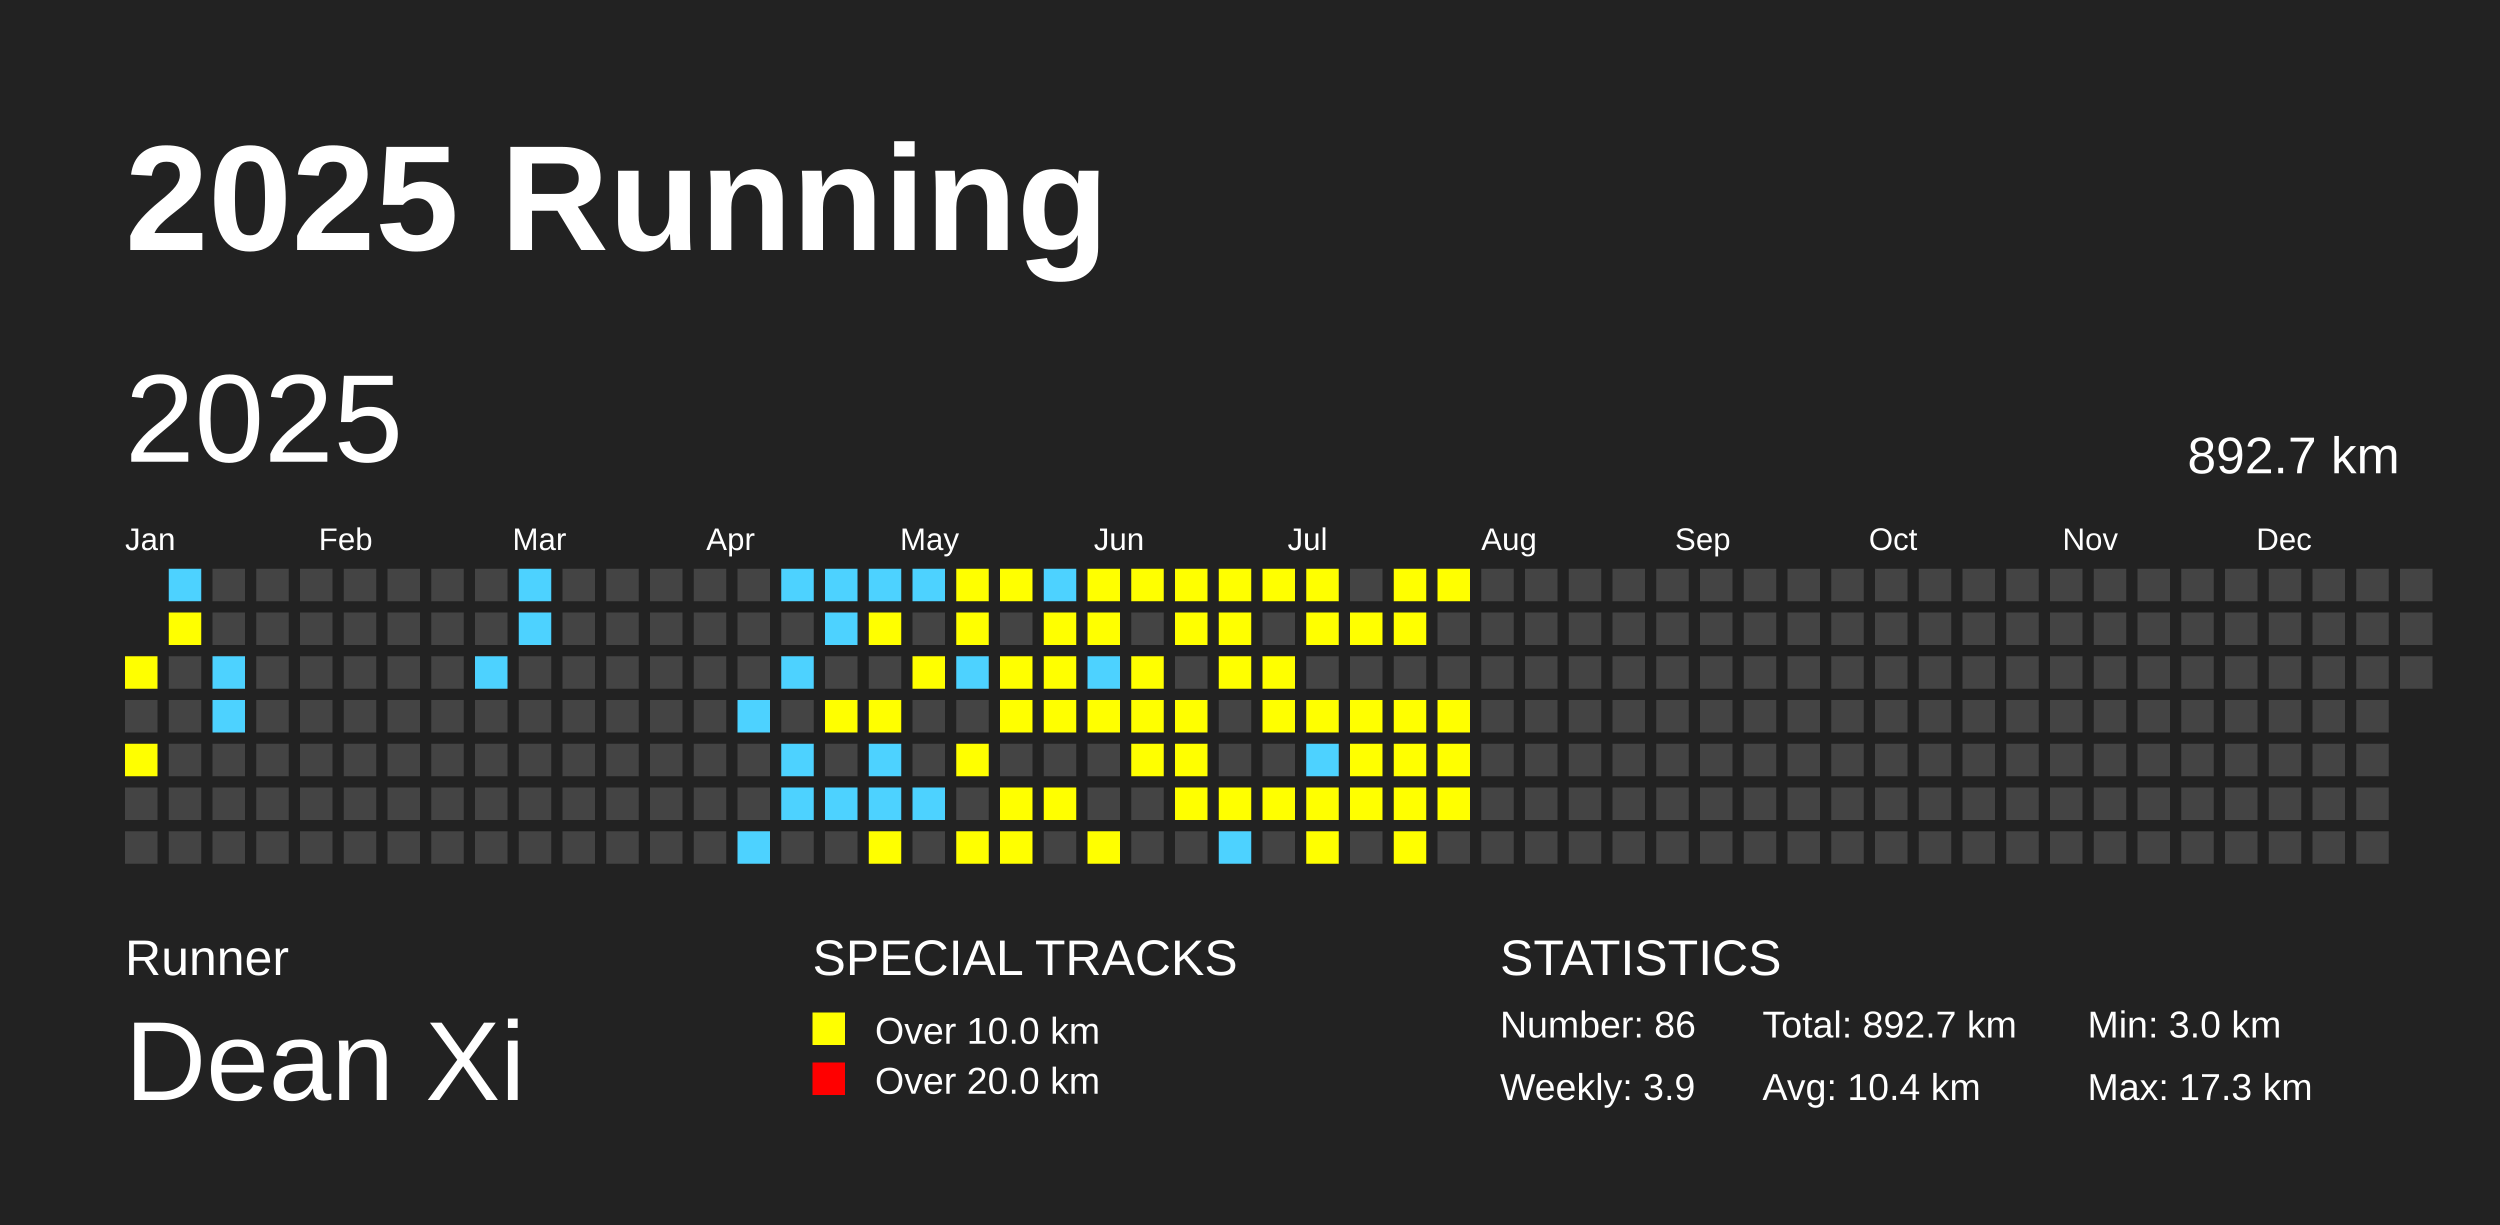
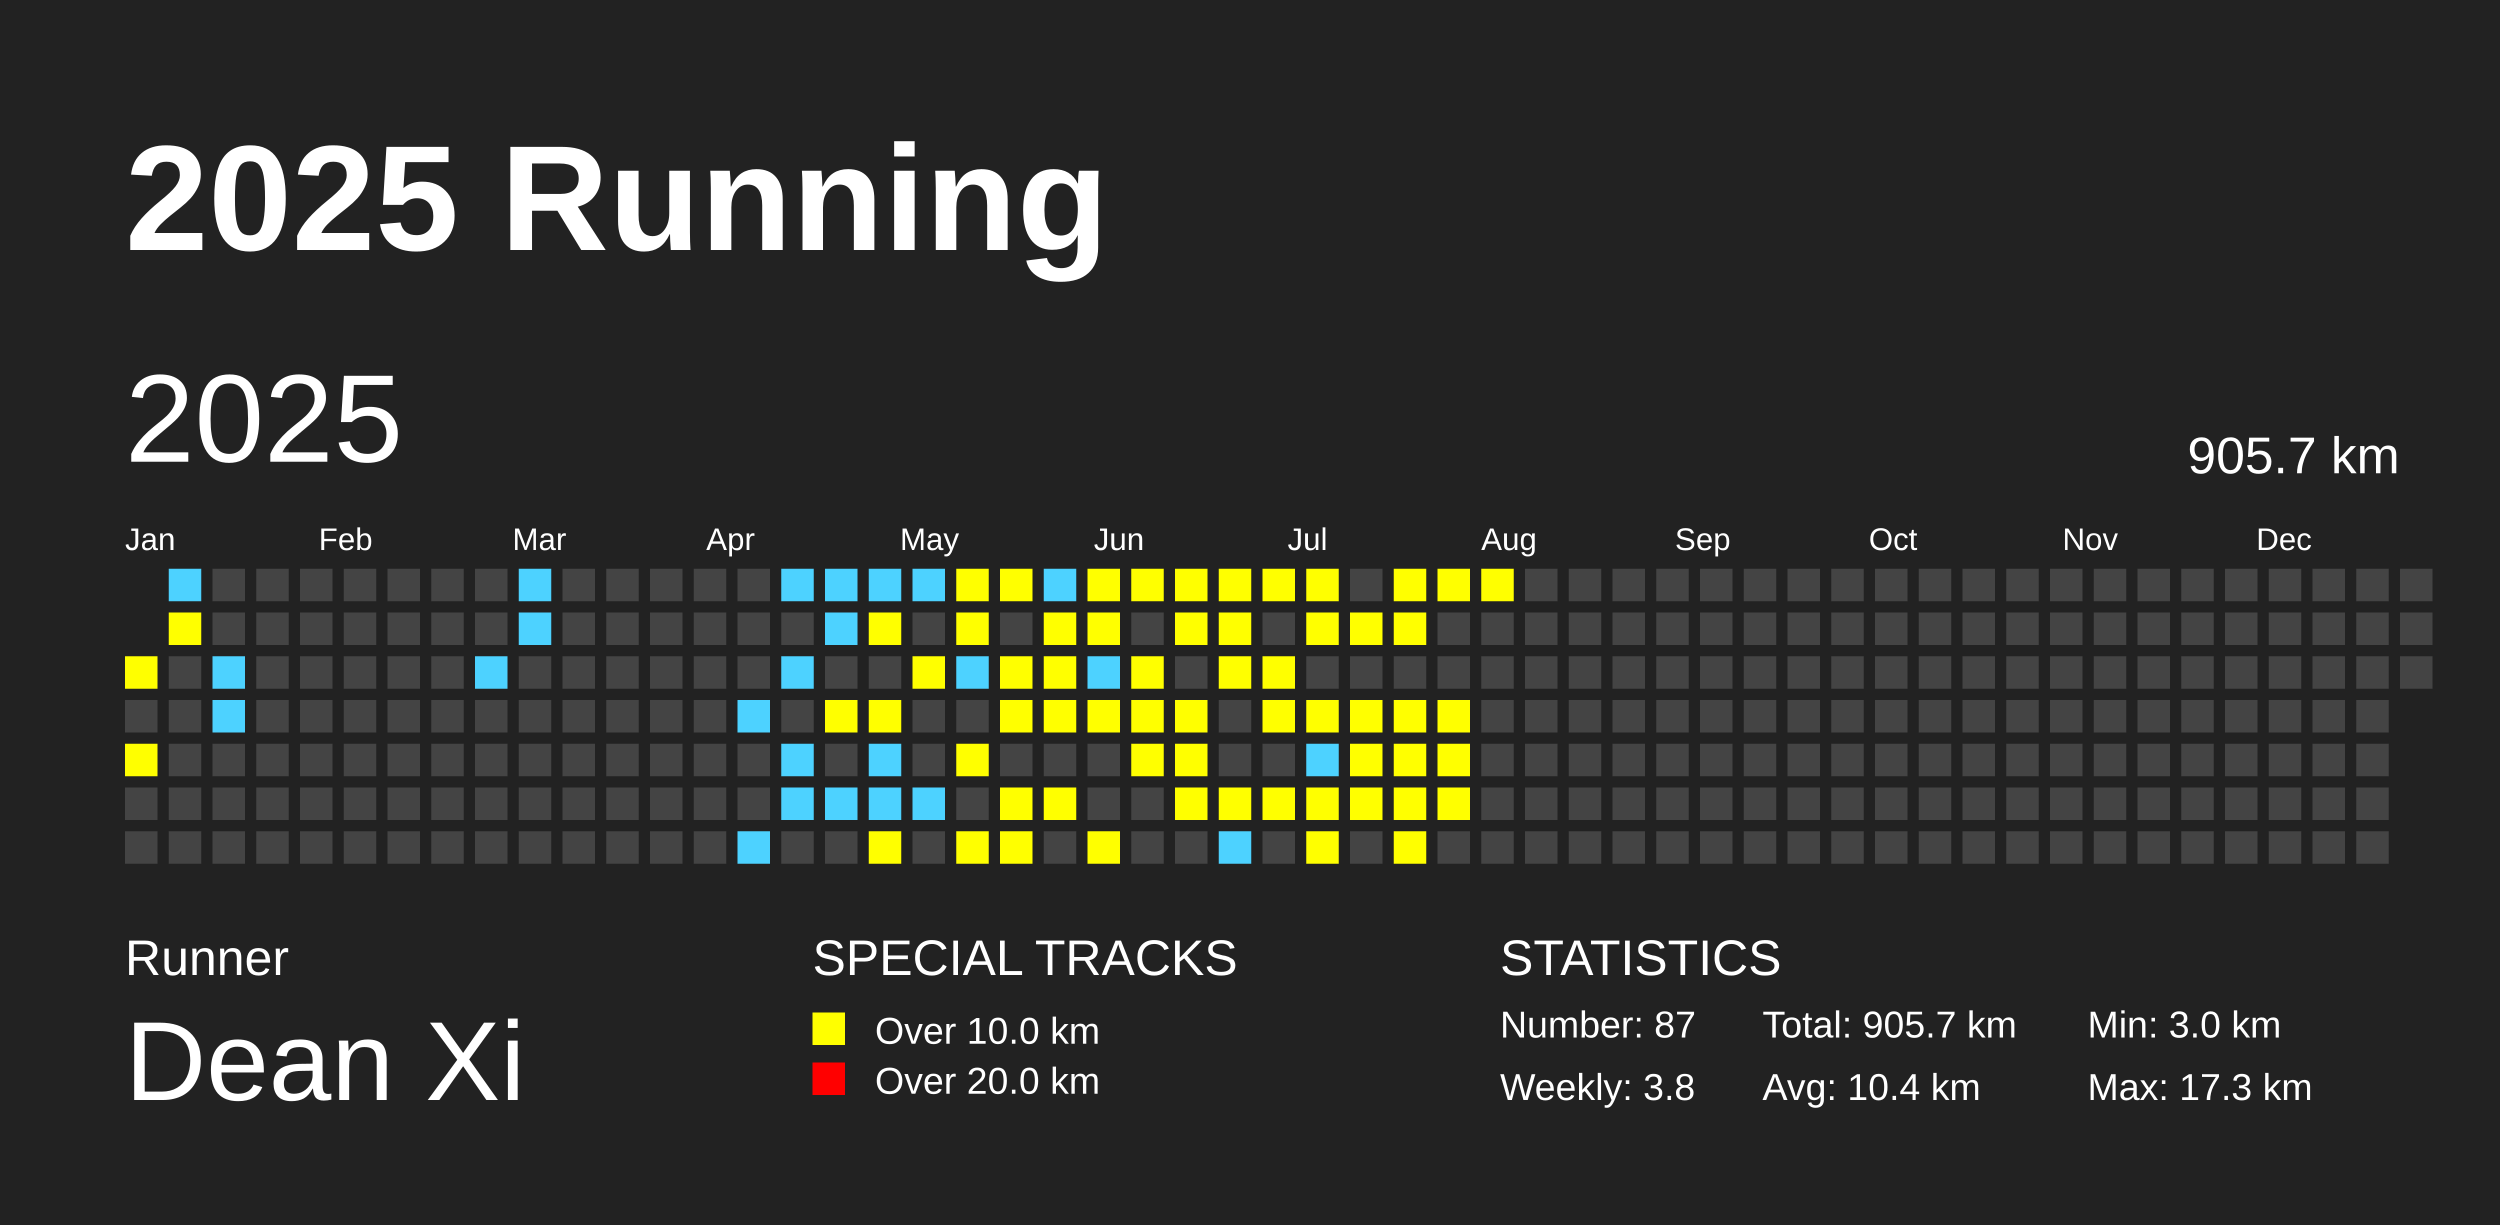
<svg xmlns="http://www.w3.org/2000/svg" baseProfile="full" height="98mm" version="1.1" viewBox="0,0,200,98" width="200mm">
  <defs />
  <rect fill="#222222" height="98" width="200" x="0" y="0" />
  <text fill="#FFFFFF" style="font-size:12px; font-family:Arial; font-weight:bold;" x="10" y="20">2025 Running</text>
  <text fill="#FFFFFF" style="font-size:4px; font-family:Arial" x="10" y="78">Runner</text>
  <text fill="#FFFFFF" style="font-size:9px; font-family:Arial" x="10" y="88">Dean Xi</text>
  <text fill="#FFFFFF" style="font-size:4px; font-family:Arial" x="65" y="78">SPECIAL TRACKS</text>
  <rect fill="yellow" height="2.6" width="2.6" x="65" y="81" />
  <text fill="#FFFFFF" style="font-size:3px; font-family:Arial" x="70" y="83.5">Over 10.0 km</text>
  <rect fill="red" height="2.6" width="2.6" x="65" y="85" />
  <text fill="#FFFFFF" style="font-size:3px; font-family:Arial" x="70" y="87.5">Over 20.0 km</text>
  <text fill="#FFFFFF" style="font-size:4px; font-family:Arial" x="120" y="78">STATISTICS</text>
-   <text fill="#FFFFFF" style="font-size:3px; font-family:Arial" x="120" y="83">Number: 86</text>
-   <text fill="#FFFFFF" style="font-size:3px; font-family:Arial" x="120" y="88">Weekly: 3.9</text>
-   <text fill="#FFFFFF" style="font-size:3px; font-family:Arial" x="141" y="83">Total: 892.7 km</text>
+   <text fill="#FFFFFF" style="font-size:3px; font-family:Arial" x="120" y="83">Number: 87</text>
+   <text fill="#FFFFFF" style="font-size:3px; font-family:Arial" x="120" y="88">Weekly: 3.8</text>
+   <text fill="#FFFFFF" style="font-size:3px; font-family:Arial" x="141" y="83">Total: 905.7 km</text>
  <text fill="#FFFFFF" style="font-size:3px; font-family:Arial" x="141" y="88">Avg: 10.4 km</text>
  <text fill="#FFFFFF" style="font-size:3px; font-family:Arial" x="167" y="83">Min: 3.0 km</text>
  <text fill="#FFFFFF" style="font-size:3px; font-family:Arial" x="167" y="88">Max: 17.3 km</text>
  <text dominant-baseline="hanging" fill="#FFFFFF" style="font-size:10.0px; font-family:Arial;" x="10" y="30">2025</text>
-   <text dominant-baseline="hanging" fill="#FFFFFF" style="font-size:4.125px; font-family:Arial;" x="175" y="35">892.7 km</text>
+   <text dominant-baseline="hanging" fill="#FFFFFF" style="font-size:4.125px; font-family:Arial;" x="175" y="35">905.7 km</text>
  <text fill="#FFFFFF" style="font-size:2.5px; font-family:Arial" x="10.0" y="44">Jan</text>
  <text fill="#FFFFFF" style="font-size:2.5px; font-family:Arial" x="25.5" y="44">Feb</text>
  <text fill="#FFFFFF" style="font-size:2.5px; font-family:Arial" x="41.0" y="44">Mar</text>
  <text fill="#FFFFFF" style="font-size:2.5px; font-family:Arial" x="56.5" y="44">Apr</text>
  <text fill="#FFFFFF" style="font-size:2.5px; font-family:Arial" x="72.0" y="44">May</text>
  <text fill="#FFFFFF" style="font-size:2.5px; font-family:Arial" x="87.5" y="44">Jun</text>
  <text fill="#FFFFFF" style="font-size:2.5px; font-family:Arial" x="103.0" y="44">Jul</text>
  <text fill="#FFFFFF" style="font-size:2.5px; font-family:Arial" x="118.5" y="44">Aug</text>
  <text fill="#FFFFFF" style="font-size:2.5px; font-family:Arial" x="134.0" y="44">Sep</text>
  <text fill="#FFFFFF" style="font-size:2.5px; font-family:Arial" x="149.5" y="44">Oct</text>
  <text fill="#FFFFFF" style="font-size:2.5px; font-family:Arial" x="165.0" y="44">Nov</text>
  <text fill="#FFFFFF" style="font-size:2.5px; font-family:Arial" x="180.5" y="44">Dec</text>
  <rect fill="yellow" height="2.6" width="2.6" x="10.0" y="52.5" />
  <rect fill="#444444" height="2.6" width="2.6" x="10.0" y="56.0" />
  <rect fill="yellow" height="2.6" width="2.6" x="10.0" y="59.5" />
  <rect fill="#444444" height="2.6" width="2.6" x="10.0" y="63.0" />
  <rect fill="#444444" height="2.6" width="2.6" x="10.0" y="66.5" />
  <rect fill="#4DD2FF" height="2.6" width="2.6" x="13.5" y="45.5" />
  <rect fill="yellow" height="2.6" width="2.6" x="13.5" y="49.0" />
  <rect fill="#444444" height="2.6" width="2.6" x="13.5" y="52.5" />
  <rect fill="#444444" height="2.6" width="2.6" x="13.5" y="56.0" />
  <rect fill="#444444" height="2.6" width="2.6" x="13.5" y="59.5" />
  <rect fill="#444444" height="2.6" width="2.6" x="13.5" y="63.0" />
  <rect fill="#444444" height="2.6" width="2.6" x="13.5" y="66.5" />
  <rect fill="#444444" height="2.6" width="2.6" x="17.0" y="45.5" />
  <rect fill="#444444" height="2.6" width="2.6" x="17.0" y="49.0" />
  <rect fill="#4DD2FF" height="2.6" width="2.6" x="17.0" y="52.5" />
  <rect fill="#4DD2FF" height="2.6" width="2.6" x="17.0" y="56.0" />
  <rect fill="#444444" height="2.6" width="2.6" x="17.0" y="59.5" />
  <rect fill="#444444" height="2.6" width="2.6" x="17.0" y="63.0" />
  <rect fill="#444444" height="2.6" width="2.6" x="17.0" y="66.5" />
  <rect fill="#444444" height="2.6" width="2.6" x="20.5" y="45.5" />
  <rect fill="#444444" height="2.6" width="2.6" x="20.5" y="49.0" />
  <rect fill="#444444" height="2.6" width="2.6" x="20.5" y="52.5" />
  <rect fill="#444444" height="2.6" width="2.6" x="20.5" y="56.0" />
  <rect fill="#444444" height="2.6" width="2.6" x="20.5" y="59.5" />
  <rect fill="#444444" height="2.6" width="2.6" x="20.5" y="63.0" />
  <rect fill="#444444" height="2.6" width="2.6" x="20.5" y="66.5" />
  <rect fill="#444444" height="2.6" width="2.6" x="24.0" y="45.5" />
  <rect fill="#444444" height="2.6" width="2.6" x="24.0" y="49.0" />
  <rect fill="#444444" height="2.6" width="2.6" x="24.0" y="52.5" />
  <rect fill="#444444" height="2.6" width="2.6" x="24.0" y="56.0" />
  <rect fill="#444444" height="2.6" width="2.6" x="24.0" y="59.5" />
  <rect fill="#444444" height="2.6" width="2.6" x="24.0" y="63.0" />
  <rect fill="#444444" height="2.6" width="2.6" x="24.0" y="66.5" />
  <rect fill="#444444" height="2.6" width="2.6" x="27.5" y="45.5" />
  <rect fill="#444444" height="2.6" width="2.6" x="27.5" y="49.0" />
  <rect fill="#444444" height="2.6" width="2.6" x="27.5" y="52.5" />
  <rect fill="#444444" height="2.6" width="2.6" x="27.5" y="56.0" />
  <rect fill="#444444" height="2.6" width="2.6" x="27.5" y="59.5" />
  <rect fill="#444444" height="2.6" width="2.6" x="27.5" y="63.0" />
  <rect fill="#444444" height="2.6" width="2.6" x="27.5" y="66.5" />
  <rect fill="#444444" height="2.6" width="2.6" x="31.0" y="45.5" />
  <rect fill="#444444" height="2.6" width="2.6" x="31.0" y="49.0" />
  <rect fill="#444444" height="2.6" width="2.6" x="31.0" y="52.5" />
  <rect fill="#444444" height="2.6" width="2.6" x="31.0" y="56.0" />
  <rect fill="#444444" height="2.6" width="2.6" x="31.0" y="59.5" />
  <rect fill="#444444" height="2.6" width="2.6" x="31.0" y="63.0" />
  <rect fill="#444444" height="2.6" width="2.6" x="31.0" y="66.5" />
  <rect fill="#444444" height="2.6" width="2.6" x="34.5" y="45.5" />
  <rect fill="#444444" height="2.6" width="2.6" x="34.5" y="49.0" />
  <rect fill="#444444" height="2.6" width="2.6" x="34.5" y="52.5" />
  <rect fill="#444444" height="2.6" width="2.6" x="34.5" y="56.0" />
  <rect fill="#444444" height="2.6" width="2.6" x="34.5" y="59.5" />
  <rect fill="#444444" height="2.6" width="2.6" x="34.5" y="63.0" />
  <rect fill="#444444" height="2.6" width="2.6" x="34.5" y="66.5" />
  <rect fill="#444444" height="2.6" width="2.6" x="38.0" y="45.5" />
  <rect fill="#444444" height="2.6" width="2.6" x="38.0" y="49.0" />
  <rect fill="#4DD2FF" height="2.6" width="2.6" x="38.0" y="52.5" />
  <rect fill="#444444" height="2.6" width="2.6" x="38.0" y="56.0" />
  <rect fill="#444444" height="2.6" width="2.6" x="38.0" y="59.5" />
  <rect fill="#444444" height="2.6" width="2.6" x="38.0" y="63.0" />
  <rect fill="#444444" height="2.6" width="2.6" x="38.0" y="66.5" />
  <rect fill="#4DD2FF" height="2.6" width="2.6" x="41.5" y="45.5" />
  <rect fill="#4DD2FF" height="2.6" width="2.6" x="41.5" y="49.0" />
  <rect fill="#444444" height="2.6" width="2.6" x="41.5" y="52.5" />
  <rect fill="#444444" height="2.6" width="2.6" x="41.5" y="56.0" />
  <rect fill="#444444" height="2.6" width="2.6" x="41.5" y="59.5" />
  <rect fill="#444444" height="2.6" width="2.6" x="41.5" y="63.0" />
  <rect fill="#444444" height="2.6" width="2.6" x="41.5" y="66.5" />
  <rect fill="#444444" height="2.6" width="2.6" x="45.0" y="45.5" />
  <rect fill="#444444" height="2.6" width="2.6" x="45.0" y="49.0" />
  <rect fill="#444444" height="2.6" width="2.6" x="45.0" y="52.5" />
  <rect fill="#444444" height="2.6" width="2.6" x="45.0" y="56.0" />
  <rect fill="#444444" height="2.6" width="2.6" x="45.0" y="59.5" />
  <rect fill="#444444" height="2.6" width="2.6" x="45.0" y="63.0" />
  <rect fill="#444444" height="2.6" width="2.6" x="45.0" y="66.5" />
  <rect fill="#444444" height="2.6" width="2.6" x="48.5" y="45.5" />
  <rect fill="#444444" height="2.6" width="2.6" x="48.5" y="49.0" />
  <rect fill="#444444" height="2.6" width="2.6" x="48.5" y="52.5" />
  <rect fill="#444444" height="2.6" width="2.6" x="48.5" y="56.0" />
  <rect fill="#444444" height="2.6" width="2.6" x="48.5" y="59.5" />
  <rect fill="#444444" height="2.6" width="2.6" x="48.5" y="63.0" />
  <rect fill="#444444" height="2.6" width="2.6" x="48.5" y="66.5" />
  <rect fill="#444444" height="2.6" width="2.6" x="52.0" y="45.5" />
  <rect fill="#444444" height="2.6" width="2.6" x="52.0" y="49.0" />
  <rect fill="#444444" height="2.6" width="2.6" x="52.0" y="52.5" />
  <rect fill="#444444" height="2.6" width="2.6" x="52.0" y="56.0" />
  <rect fill="#444444" height="2.6" width="2.6" x="52.0" y="59.5" />
  <rect fill="#444444" height="2.6" width="2.6" x="52.0" y="63.0" />
  <rect fill="#444444" height="2.6" width="2.6" x="52.0" y="66.5" />
  <rect fill="#444444" height="2.6" width="2.6" x="55.5" y="45.5" />
  <rect fill="#444444" height="2.6" width="2.6" x="55.5" y="49.0" />
  <rect fill="#444444" height="2.6" width="2.6" x="55.5" y="52.5" />
  <rect fill="#444444" height="2.6" width="2.6" x="55.5" y="56.0" />
  <rect fill="#444444" height="2.6" width="2.6" x="55.5" y="59.5" />
  <rect fill="#444444" height="2.6" width="2.6" x="55.5" y="63.0" />
  <rect fill="#444444" height="2.6" width="2.6" x="55.5" y="66.5" />
  <rect fill="#444444" height="2.6" width="2.6" x="59.0" y="45.5" />
  <rect fill="#444444" height="2.6" width="2.6" x="59.0" y="49.0" />
  <rect fill="#444444" height="2.6" width="2.6" x="59.0" y="52.5" />
  <rect fill="#4DD2FF" height="2.6" width="2.6" x="59.0" y="56.0" />
  <rect fill="#444444" height="2.6" width="2.6" x="59.0" y="59.5" />
  <rect fill="#444444" height="2.6" width="2.6" x="59.0" y="63.0" />
  <rect fill="#4DD2FF" height="2.6" width="2.6" x="59.0" y="66.5" />
  <rect fill="#4DD2FF" height="2.6" width="2.6" x="62.5" y="45.5" />
  <rect fill="#444444" height="2.6" width="2.6" x="62.5" y="49.0" />
  <rect fill="#4DD2FF" height="2.6" width="2.6" x="62.5" y="52.5" />
  <rect fill="#444444" height="2.6" width="2.6" x="62.5" y="56.0" />
  <rect fill="#4DD2FF" height="2.6" width="2.6" x="62.5" y="59.5" />
  <rect fill="#4DD2FF" height="2.6" width="2.6" x="62.5" y="63.0" />
  <rect fill="#444444" height="2.6" width="2.6" x="62.5" y="66.5" />
  <rect fill="#4DD2FF" height="2.6" width="2.6" x="66.0" y="45.5" />
  <rect fill="#4DD2FF" height="2.6" width="2.6" x="66.0" y="49.0" />
  <rect fill="#444444" height="2.6" width="2.6" x="66.0" y="52.5" />
  <rect fill="yellow" height="2.6" width="2.6" x="66.0" y="56.0" />
  <rect fill="#444444" height="2.6" width="2.6" x="66.0" y="59.5" />
  <rect fill="#4DD2FF" height="2.6" width="2.6" x="66.0" y="63.0" />
  <rect fill="#444444" height="2.6" width="2.6" x="66.0" y="66.5" />
  <rect fill="#4DD2FF" height="2.6" width="2.6" x="69.5" y="45.5" />
  <rect fill="yellow" height="2.6" width="2.6" x="69.5" y="49.0" />
  <rect fill="#444444" height="2.6" width="2.6" x="69.5" y="52.5" />
  <rect fill="yellow" height="2.6" width="2.6" x="69.5" y="56.0" />
  <rect fill="#4DD2FF" height="2.6" width="2.6" x="69.5" y="59.5" />
  <rect fill="#4DD2FF" height="2.6" width="2.6" x="69.5" y="63.0" />
  <rect fill="yellow" height="2.6" width="2.6" x="69.5" y="66.5" />
  <rect fill="#4DD2FF" height="2.6" width="2.6" x="73.0" y="45.5" />
  <rect fill="#444444" height="2.6" width="2.6" x="73.0" y="49.0" />
  <rect fill="yellow" height="2.6" width="2.6" x="73.0" y="52.5" />
  <rect fill="#444444" height="2.6" width="2.6" x="73.0" y="56.0" />
  <rect fill="#444444" height="2.6" width="2.6" x="73.0" y="59.5" />
  <rect fill="#4DD2FF" height="2.6" width="2.6" x="73.0" y="63.0" />
  <rect fill="#444444" height="2.6" width="2.6" x="73.0" y="66.5" />
  <rect fill="yellow" height="2.6" width="2.6" x="76.5" y="45.5" />
  <rect fill="yellow" height="2.6" width="2.6" x="76.5" y="49.0" />
  <rect fill="#4DD2FF" height="2.6" width="2.6" x="76.5" y="52.5" />
  <rect fill="#444444" height="2.6" width="2.6" x="76.5" y="56.0" />
  <rect fill="yellow" height="2.6" width="2.6" x="76.5" y="59.5" />
  <rect fill="#444444" height="2.6" width="2.6" x="76.5" y="63.0" />
  <rect fill="yellow" height="2.6" width="2.6" x="76.5" y="66.5" />
  <rect fill="yellow" height="2.6" width="2.6" x="80.0" y="45.5" />
  <rect fill="#444444" height="2.6" width="2.6" x="80.0" y="49.0" />
  <rect fill="yellow" height="2.6" width="2.6" x="80.0" y="52.5" />
  <rect fill="yellow" height="2.6" width="2.6" x="80.0" y="56.0" />
  <rect fill="#444444" height="2.6" width="2.6" x="80.0" y="59.5" />
  <rect fill="yellow" height="2.6" width="2.6" x="80.0" y="63.0" />
  <rect fill="yellow" height="2.6" width="2.6" x="80.0" y="66.5" />
  <rect fill="#4DD2FF" height="2.6" width="2.6" x="83.5" y="45.5" />
  <rect fill="yellow" height="2.6" width="2.6" x="83.5" y="49.0" />
  <rect fill="yellow" height="2.6" width="2.6" x="83.5" y="52.5" />
  <rect fill="yellow" height="2.6" width="2.6" x="83.5" y="56.0" />
  <rect fill="#444444" height="2.6" width="2.6" x="83.5" y="59.5" />
  <rect fill="yellow" height="2.6" width="2.6" x="83.5" y="63.0" />
  <rect fill="#444444" height="2.6" width="2.6" x="83.5" y="66.5" />
  <rect fill="yellow" height="2.6" width="2.6" x="87.0" y="45.5" />
  <rect fill="yellow" height="2.6" width="2.6" x="87.0" y="49.0" />
  <rect fill="#4DD2FF" height="2.6" width="2.6" x="87.0" y="52.5" />
  <rect fill="yellow" height="2.6" width="2.6" x="87.0" y="56.0" />
  <rect fill="#444444" height="2.6" width="2.6" x="87.0" y="59.5" />
  <rect fill="#444444" height="2.6" width="2.6" x="87.0" y="63.0" />
  <rect fill="yellow" height="2.6" width="2.6" x="87.0" y="66.5" />
  <rect fill="yellow" height="2.6" width="2.6" x="90.5" y="45.5" />
  <rect fill="#444444" height="2.6" width="2.6" x="90.5" y="49.0" />
  <rect fill="yellow" height="2.6" width="2.6" x="90.5" y="52.5" />
  <rect fill="yellow" height="2.6" width="2.6" x="90.5" y="56.0" />
  <rect fill="yellow" height="2.6" width="2.6" x="90.5" y="59.5" />
  <rect fill="#444444" height="2.6" width="2.6" x="90.5" y="63.0" />
  <rect fill="#444444" height="2.6" width="2.6" x="90.5" y="66.5" />
  <rect fill="yellow" height="2.6" width="2.6" x="94.0" y="45.5" />
  <rect fill="yellow" height="2.6" width="2.6" x="94.0" y="49.0" />
  <rect fill="#444444" height="2.6" width="2.6" x="94.0" y="52.5" />
  <rect fill="yellow" height="2.6" width="2.6" x="94.0" y="56.0" />
  <rect fill="yellow" height="2.6" width="2.6" x="94.0" y="59.5" />
  <rect fill="yellow" height="2.6" width="2.6" x="94.0" y="63.0" />
  <rect fill="#444444" height="2.6" width="2.6" x="94.0" y="66.5" />
  <rect fill="yellow" height="2.6" width="2.6" x="97.5" y="45.5" />
  <rect fill="yellow" height="2.6" width="2.6" x="97.5" y="49.0" />
  <rect fill="yellow" height="2.6" width="2.6" x="97.5" y="52.5" />
  <rect fill="#444444" height="2.6" width="2.6" x="97.5" y="56.0" />
  <rect fill="#444444" height="2.6" width="2.6" x="97.5" y="59.5" />
  <rect fill="yellow" height="2.6" width="2.6" x="97.5" y="63.0" />
  <rect fill="#4DD2FF" height="2.6" width="2.6" x="97.5" y="66.5" />
  <rect fill="yellow" height="2.6" width="2.6" x="101.0" y="45.5" />
  <rect fill="#444444" height="2.6" width="2.6" x="101.0" y="49.0" />
  <rect fill="yellow" height="2.6" width="2.6" x="101.0" y="52.5" />
  <rect fill="yellow" height="2.6" width="2.6" x="101.0" y="56.0" />
  <rect fill="#444444" height="2.6" width="2.6" x="101.0" y="59.5" />
  <rect fill="yellow" height="2.6" width="2.6" x="101.0" y="63.0" />
  <rect fill="#444444" height="2.6" width="2.6" x="101.0" y="66.5" />
  <rect fill="yellow" height="2.6" width="2.6" x="104.5" y="45.5" />
  <rect fill="yellow" height="2.6" width="2.6" x="104.5" y="49.0" />
  <rect fill="#444444" height="2.6" width="2.6" x="104.5" y="52.5" />
  <rect fill="yellow" height="2.6" width="2.6" x="104.5" y="56.0" />
  <rect fill="#4DD2FF" height="2.6" width="2.6" x="104.5" y="59.5" />
  <rect fill="yellow" height="2.6" width="2.6" x="104.5" y="63.0" />
  <rect fill="yellow" height="2.6" width="2.6" x="104.5" y="66.5" />
  <rect fill="#444444" height="2.6" width="2.6" x="108.0" y="45.5" />
  <rect fill="yellow" height="2.6" width="2.6" x="108.0" y="49.0" />
  <rect fill="#444444" height="2.6" width="2.6" x="108.0" y="52.5" />
  <rect fill="yellow" height="2.6" width="2.6" x="108.0" y="56.0" />
  <rect fill="yellow" height="2.6" width="2.6" x="108.0" y="59.5" />
  <rect fill="yellow" height="2.6" width="2.6" x="108.0" y="63.0" />
  <rect fill="#444444" height="2.6" width="2.6" x="108.0" y="66.5" />
  <rect fill="yellow" height="2.6" width="2.6" x="111.5" y="45.5" />
  <rect fill="yellow" height="2.6" width="2.6" x="111.5" y="49.0" />
  <rect fill="#444444" height="2.6" width="2.6" x="111.5" y="52.5" />
  <rect fill="yellow" height="2.6" width="2.6" x="111.5" y="56.0" />
  <rect fill="yellow" height="2.6" width="2.6" x="111.5" y="59.5" />
  <rect fill="yellow" height="2.6" width="2.6" x="111.5" y="63.0" />
  <rect fill="yellow" height="2.6" width="2.6" x="111.5" y="66.5" />
  <rect fill="yellow" height="2.6" width="2.6" x="115.0" y="45.5" />
  <rect fill="#444444" height="2.6" width="2.6" x="115.0" y="49.0" />
  <rect fill="#444444" height="2.6" width="2.6" x="115.0" y="52.5" />
  <rect fill="yellow" height="2.6" width="2.6" x="115.0" y="56.0" />
  <rect fill="yellow" height="2.6" width="2.6" x="115.0" y="59.5" />
  <rect fill="yellow" height="2.6" width="2.6" x="115.0" y="63.0" />
  <rect fill="#444444" height="2.6" width="2.6" x="115.0" y="66.5" />
-   <rect fill="#444444" height="2.6" width="2.6" x="118.5" y="45.5" />
+   <rect fill="yellow" height="2.6" width="2.6" x="118.5" y="45.5" />
  <rect fill="#444444" height="2.6" width="2.6" x="118.5" y="49.0" />
  <rect fill="#444444" height="2.6" width="2.6" x="118.5" y="52.5" />
  <rect fill="#444444" height="2.6" width="2.6" x="118.5" y="56.0" />
  <rect fill="#444444" height="2.6" width="2.6" x="118.5" y="59.5" />
  <rect fill="#444444" height="2.6" width="2.6" x="118.5" y="63.0" />
  <rect fill="#444444" height="2.6" width="2.6" x="118.5" y="66.5" />
  <rect fill="#444444" height="2.6" width="2.6" x="122.0" y="45.5" />
  <rect fill="#444444" height="2.6" width="2.6" x="122.0" y="49.0" />
  <rect fill="#444444" height="2.6" width="2.6" x="122.0" y="52.5" />
  <rect fill="#444444" height="2.6" width="2.6" x="122.0" y="56.0" />
  <rect fill="#444444" height="2.6" width="2.6" x="122.0" y="59.5" />
  <rect fill="#444444" height="2.6" width="2.6" x="122.0" y="63.0" />
  <rect fill="#444444" height="2.6" width="2.6" x="122.0" y="66.5" />
  <rect fill="#444444" height="2.6" width="2.6" x="125.5" y="45.5" />
  <rect fill="#444444" height="2.6" width="2.6" x="125.5" y="49.0" />
  <rect fill="#444444" height="2.6" width="2.6" x="125.5" y="52.5" />
  <rect fill="#444444" height="2.6" width="2.6" x="125.5" y="56.0" />
  <rect fill="#444444" height="2.6" width="2.6" x="125.5" y="59.5" />
  <rect fill="#444444" height="2.6" width="2.6" x="125.5" y="63.0" />
  <rect fill="#444444" height="2.6" width="2.6" x="125.5" y="66.5" />
  <rect fill="#444444" height="2.6" width="2.6" x="129.0" y="45.5" />
  <rect fill="#444444" height="2.6" width="2.6" x="129.0" y="49.0" />
  <rect fill="#444444" height="2.6" width="2.6" x="129.0" y="52.5" />
  <rect fill="#444444" height="2.6" width="2.6" x="129.0" y="56.0" />
  <rect fill="#444444" height="2.6" width="2.6" x="129.0" y="59.5" />
  <rect fill="#444444" height="2.6" width="2.6" x="129.0" y="63.0" />
  <rect fill="#444444" height="2.6" width="2.6" x="129.0" y="66.5" />
  <rect fill="#444444" height="2.6" width="2.6" x="132.5" y="45.5" />
  <rect fill="#444444" height="2.6" width="2.6" x="132.5" y="49.0" />
  <rect fill="#444444" height="2.6" width="2.6" x="132.5" y="52.5" />
  <rect fill="#444444" height="2.6" width="2.6" x="132.5" y="56.0" />
  <rect fill="#444444" height="2.6" width="2.6" x="132.5" y="59.5" />
  <rect fill="#444444" height="2.6" width="2.6" x="132.5" y="63.0" />
  <rect fill="#444444" height="2.6" width="2.6" x="132.5" y="66.5" />
  <rect fill="#444444" height="2.6" width="2.6" x="136.0" y="45.5" />
  <rect fill="#444444" height="2.6" width="2.6" x="136.0" y="49.0" />
  <rect fill="#444444" height="2.6" width="2.6" x="136.0" y="52.5" />
  <rect fill="#444444" height="2.6" width="2.6" x="136.0" y="56.0" />
  <rect fill="#444444" height="2.6" width="2.6" x="136.0" y="59.5" />
  <rect fill="#444444" height="2.6" width="2.6" x="136.0" y="63.0" />
  <rect fill="#444444" height="2.6" width="2.6" x="136.0" y="66.5" />
  <rect fill="#444444" height="2.6" width="2.6" x="139.5" y="45.5" />
  <rect fill="#444444" height="2.6" width="2.6" x="139.5" y="49.0" />
  <rect fill="#444444" height="2.6" width="2.6" x="139.5" y="52.5" />
  <rect fill="#444444" height="2.6" width="2.6" x="139.5" y="56.0" />
  <rect fill="#444444" height="2.6" width="2.6" x="139.5" y="59.5" />
  <rect fill="#444444" height="2.6" width="2.6" x="139.5" y="63.0" />
  <rect fill="#444444" height="2.6" width="2.6" x="139.5" y="66.5" />
  <rect fill="#444444" height="2.6" width="2.6" x="143.0" y="45.5" />
  <rect fill="#444444" height="2.6" width="2.6" x="143.0" y="49.0" />
  <rect fill="#444444" height="2.6" width="2.6" x="143.0" y="52.5" />
  <rect fill="#444444" height="2.6" width="2.6" x="143.0" y="56.0" />
  <rect fill="#444444" height="2.6" width="2.6" x="143.0" y="59.5" />
  <rect fill="#444444" height="2.6" width="2.6" x="143.0" y="63.0" />
  <rect fill="#444444" height="2.6" width="2.6" x="143.0" y="66.5" />
  <rect fill="#444444" height="2.6" width="2.6" x="146.5" y="45.5" />
  <rect fill="#444444" height="2.6" width="2.6" x="146.5" y="49.0" />
  <rect fill="#444444" height="2.6" width="2.6" x="146.5" y="52.5" />
  <rect fill="#444444" height="2.6" width="2.6" x="146.5" y="56.0" />
  <rect fill="#444444" height="2.6" width="2.6" x="146.5" y="59.5" />
  <rect fill="#444444" height="2.6" width="2.6" x="146.5" y="63.0" />
  <rect fill="#444444" height="2.6" width="2.6" x="146.5" y="66.5" />
  <rect fill="#444444" height="2.6" width="2.6" x="150.0" y="45.5" />
  <rect fill="#444444" height="2.6" width="2.6" x="150.0" y="49.0" />
  <rect fill="#444444" height="2.6" width="2.6" x="150.0" y="52.5" />
  <rect fill="#444444" height="2.6" width="2.6" x="150.0" y="56.0" />
  <rect fill="#444444" height="2.6" width="2.6" x="150.0" y="59.5" />
  <rect fill="#444444" height="2.6" width="2.6" x="150.0" y="63.0" />
  <rect fill="#444444" height="2.6" width="2.6" x="150.0" y="66.5" />
  <rect fill="#444444" height="2.6" width="2.6" x="153.5" y="45.5" />
  <rect fill="#444444" height="2.6" width="2.6" x="153.5" y="49.0" />
  <rect fill="#444444" height="2.6" width="2.6" x="153.5" y="52.5" />
  <rect fill="#444444" height="2.6" width="2.6" x="153.5" y="56.0" />
  <rect fill="#444444" height="2.6" width="2.6" x="153.5" y="59.5" />
  <rect fill="#444444" height="2.6" width="2.6" x="153.5" y="63.0" />
  <rect fill="#444444" height="2.6" width="2.6" x="153.5" y="66.5" />
  <rect fill="#444444" height="2.6" width="2.6" x="157.0" y="45.5" />
  <rect fill="#444444" height="2.6" width="2.6" x="157.0" y="49.0" />
  <rect fill="#444444" height="2.6" width="2.6" x="157.0" y="52.5" />
  <rect fill="#444444" height="2.6" width="2.6" x="157.0" y="56.0" />
  <rect fill="#444444" height="2.6" width="2.6" x="157.0" y="59.5" />
  <rect fill="#444444" height="2.6" width="2.6" x="157.0" y="63.0" />
  <rect fill="#444444" height="2.6" width="2.6" x="157.0" y="66.5" />
  <rect fill="#444444" height="2.6" width="2.6" x="160.5" y="45.5" />
  <rect fill="#444444" height="2.6" width="2.6" x="160.5" y="49.0" />
  <rect fill="#444444" height="2.6" width="2.6" x="160.5" y="52.5" />
  <rect fill="#444444" height="2.6" width="2.6" x="160.5" y="56.0" />
  <rect fill="#444444" height="2.6" width="2.6" x="160.5" y="59.5" />
  <rect fill="#444444" height="2.6" width="2.6" x="160.5" y="63.0" />
  <rect fill="#444444" height="2.6" width="2.6" x="160.5" y="66.5" />
  <rect fill="#444444" height="2.6" width="2.6" x="164.0" y="45.5" />
  <rect fill="#444444" height="2.6" width="2.6" x="164.0" y="49.0" />
  <rect fill="#444444" height="2.6" width="2.6" x="164.0" y="52.5" />
  <rect fill="#444444" height="2.6" width="2.6" x="164.0" y="56.0" />
  <rect fill="#444444" height="2.6" width="2.6" x="164.0" y="59.5" />
  <rect fill="#444444" height="2.6" width="2.6" x="164.0" y="63.0" />
  <rect fill="#444444" height="2.6" width="2.6" x="164.0" y="66.5" />
  <rect fill="#444444" height="2.6" width="2.6" x="167.5" y="45.5" />
  <rect fill="#444444" height="2.6" width="2.6" x="167.5" y="49.0" />
  <rect fill="#444444" height="2.6" width="2.6" x="167.5" y="52.5" />
  <rect fill="#444444" height="2.6" width="2.6" x="167.5" y="56.0" />
  <rect fill="#444444" height="2.6" width="2.6" x="167.5" y="59.5" />
  <rect fill="#444444" height="2.6" width="2.6" x="167.5" y="63.0" />
  <rect fill="#444444" height="2.6" width="2.6" x="167.5" y="66.5" />
  <rect fill="#444444" height="2.6" width="2.6" x="171.0" y="45.5" />
  <rect fill="#444444" height="2.6" width="2.6" x="171.0" y="49.0" />
  <rect fill="#444444" height="2.6" width="2.6" x="171.0" y="52.5" />
  <rect fill="#444444" height="2.6" width="2.6" x="171.0" y="56.0" />
  <rect fill="#444444" height="2.6" width="2.6" x="171.0" y="59.5" />
  <rect fill="#444444" height="2.6" width="2.6" x="171.0" y="63.0" />
  <rect fill="#444444" height="2.6" width="2.6" x="171.0" y="66.5" />
  <rect fill="#444444" height="2.6" width="2.6" x="174.5" y="45.5" />
  <rect fill="#444444" height="2.6" width="2.6" x="174.5" y="49.0" />
  <rect fill="#444444" height="2.6" width="2.6" x="174.5" y="52.5" />
  <rect fill="#444444" height="2.6" width="2.6" x="174.5" y="56.0" />
  <rect fill="#444444" height="2.6" width="2.6" x="174.5" y="59.5" />
  <rect fill="#444444" height="2.6" width="2.6" x="174.5" y="63.0" />
  <rect fill="#444444" height="2.6" width="2.6" x="174.5" y="66.5" />
  <rect fill="#444444" height="2.6" width="2.6" x="178.0" y="45.5" />
  <rect fill="#444444" height="2.6" width="2.6" x="178.0" y="49.0" />
  <rect fill="#444444" height="2.6" width="2.6" x="178.0" y="52.5" />
  <rect fill="#444444" height="2.6" width="2.6" x="178.0" y="56.0" />
  <rect fill="#444444" height="2.6" width="2.6" x="178.0" y="59.5" />
  <rect fill="#444444" height="2.6" width="2.6" x="178.0" y="63.0" />
  <rect fill="#444444" height="2.6" width="2.6" x="178.0" y="66.5" />
  <rect fill="#444444" height="2.6" width="2.6" x="181.5" y="45.5" />
  <rect fill="#444444" height="2.6" width="2.6" x="181.5" y="49.0" />
  <rect fill="#444444" height="2.6" width="2.6" x="181.5" y="52.5" />
  <rect fill="#444444" height="2.6" width="2.6" x="181.5" y="56.0" />
  <rect fill="#444444" height="2.6" width="2.6" x="181.5" y="59.5" />
  <rect fill="#444444" height="2.6" width="2.6" x="181.5" y="63.0" />
  <rect fill="#444444" height="2.6" width="2.6" x="181.5" y="66.5" />
  <rect fill="#444444" height="2.6" width="2.6" x="185.0" y="45.5" />
  <rect fill="#444444" height="2.6" width="2.6" x="185.0" y="49.0" />
  <rect fill="#444444" height="2.6" width="2.6" x="185.0" y="52.5" />
  <rect fill="#444444" height="2.6" width="2.6" x="185.0" y="56.0" />
  <rect fill="#444444" height="2.6" width="2.6" x="185.0" y="59.5" />
  <rect fill="#444444" height="2.6" width="2.6" x="185.0" y="63.0" />
  <rect fill="#444444" height="2.6" width="2.6" x="185.0" y="66.5" />
  <rect fill="#444444" height="2.6" width="2.6" x="188.5" y="45.5" />
  <rect fill="#444444" height="2.6" width="2.6" x="188.5" y="49.0" />
  <rect fill="#444444" height="2.6" width="2.6" x="188.5" y="52.5" />
  <rect fill="#444444" height="2.6" width="2.6" x="188.5" y="56.0" />
  <rect fill="#444444" height="2.6" width="2.6" x="188.5" y="59.5" />
  <rect fill="#444444" height="2.6" width="2.6" x="188.5" y="63.0" />
  <rect fill="#444444" height="2.6" width="2.6" x="188.5" y="66.5" />
  <rect fill="#444444" height="2.6" width="2.6" x="192.0" y="45.5" />
  <rect fill="#444444" height="2.6" width="2.6" x="192.0" y="49.0" />
  <rect fill="#444444" height="2.6" width="2.6" x="192.0" y="52.5" />
</svg>
